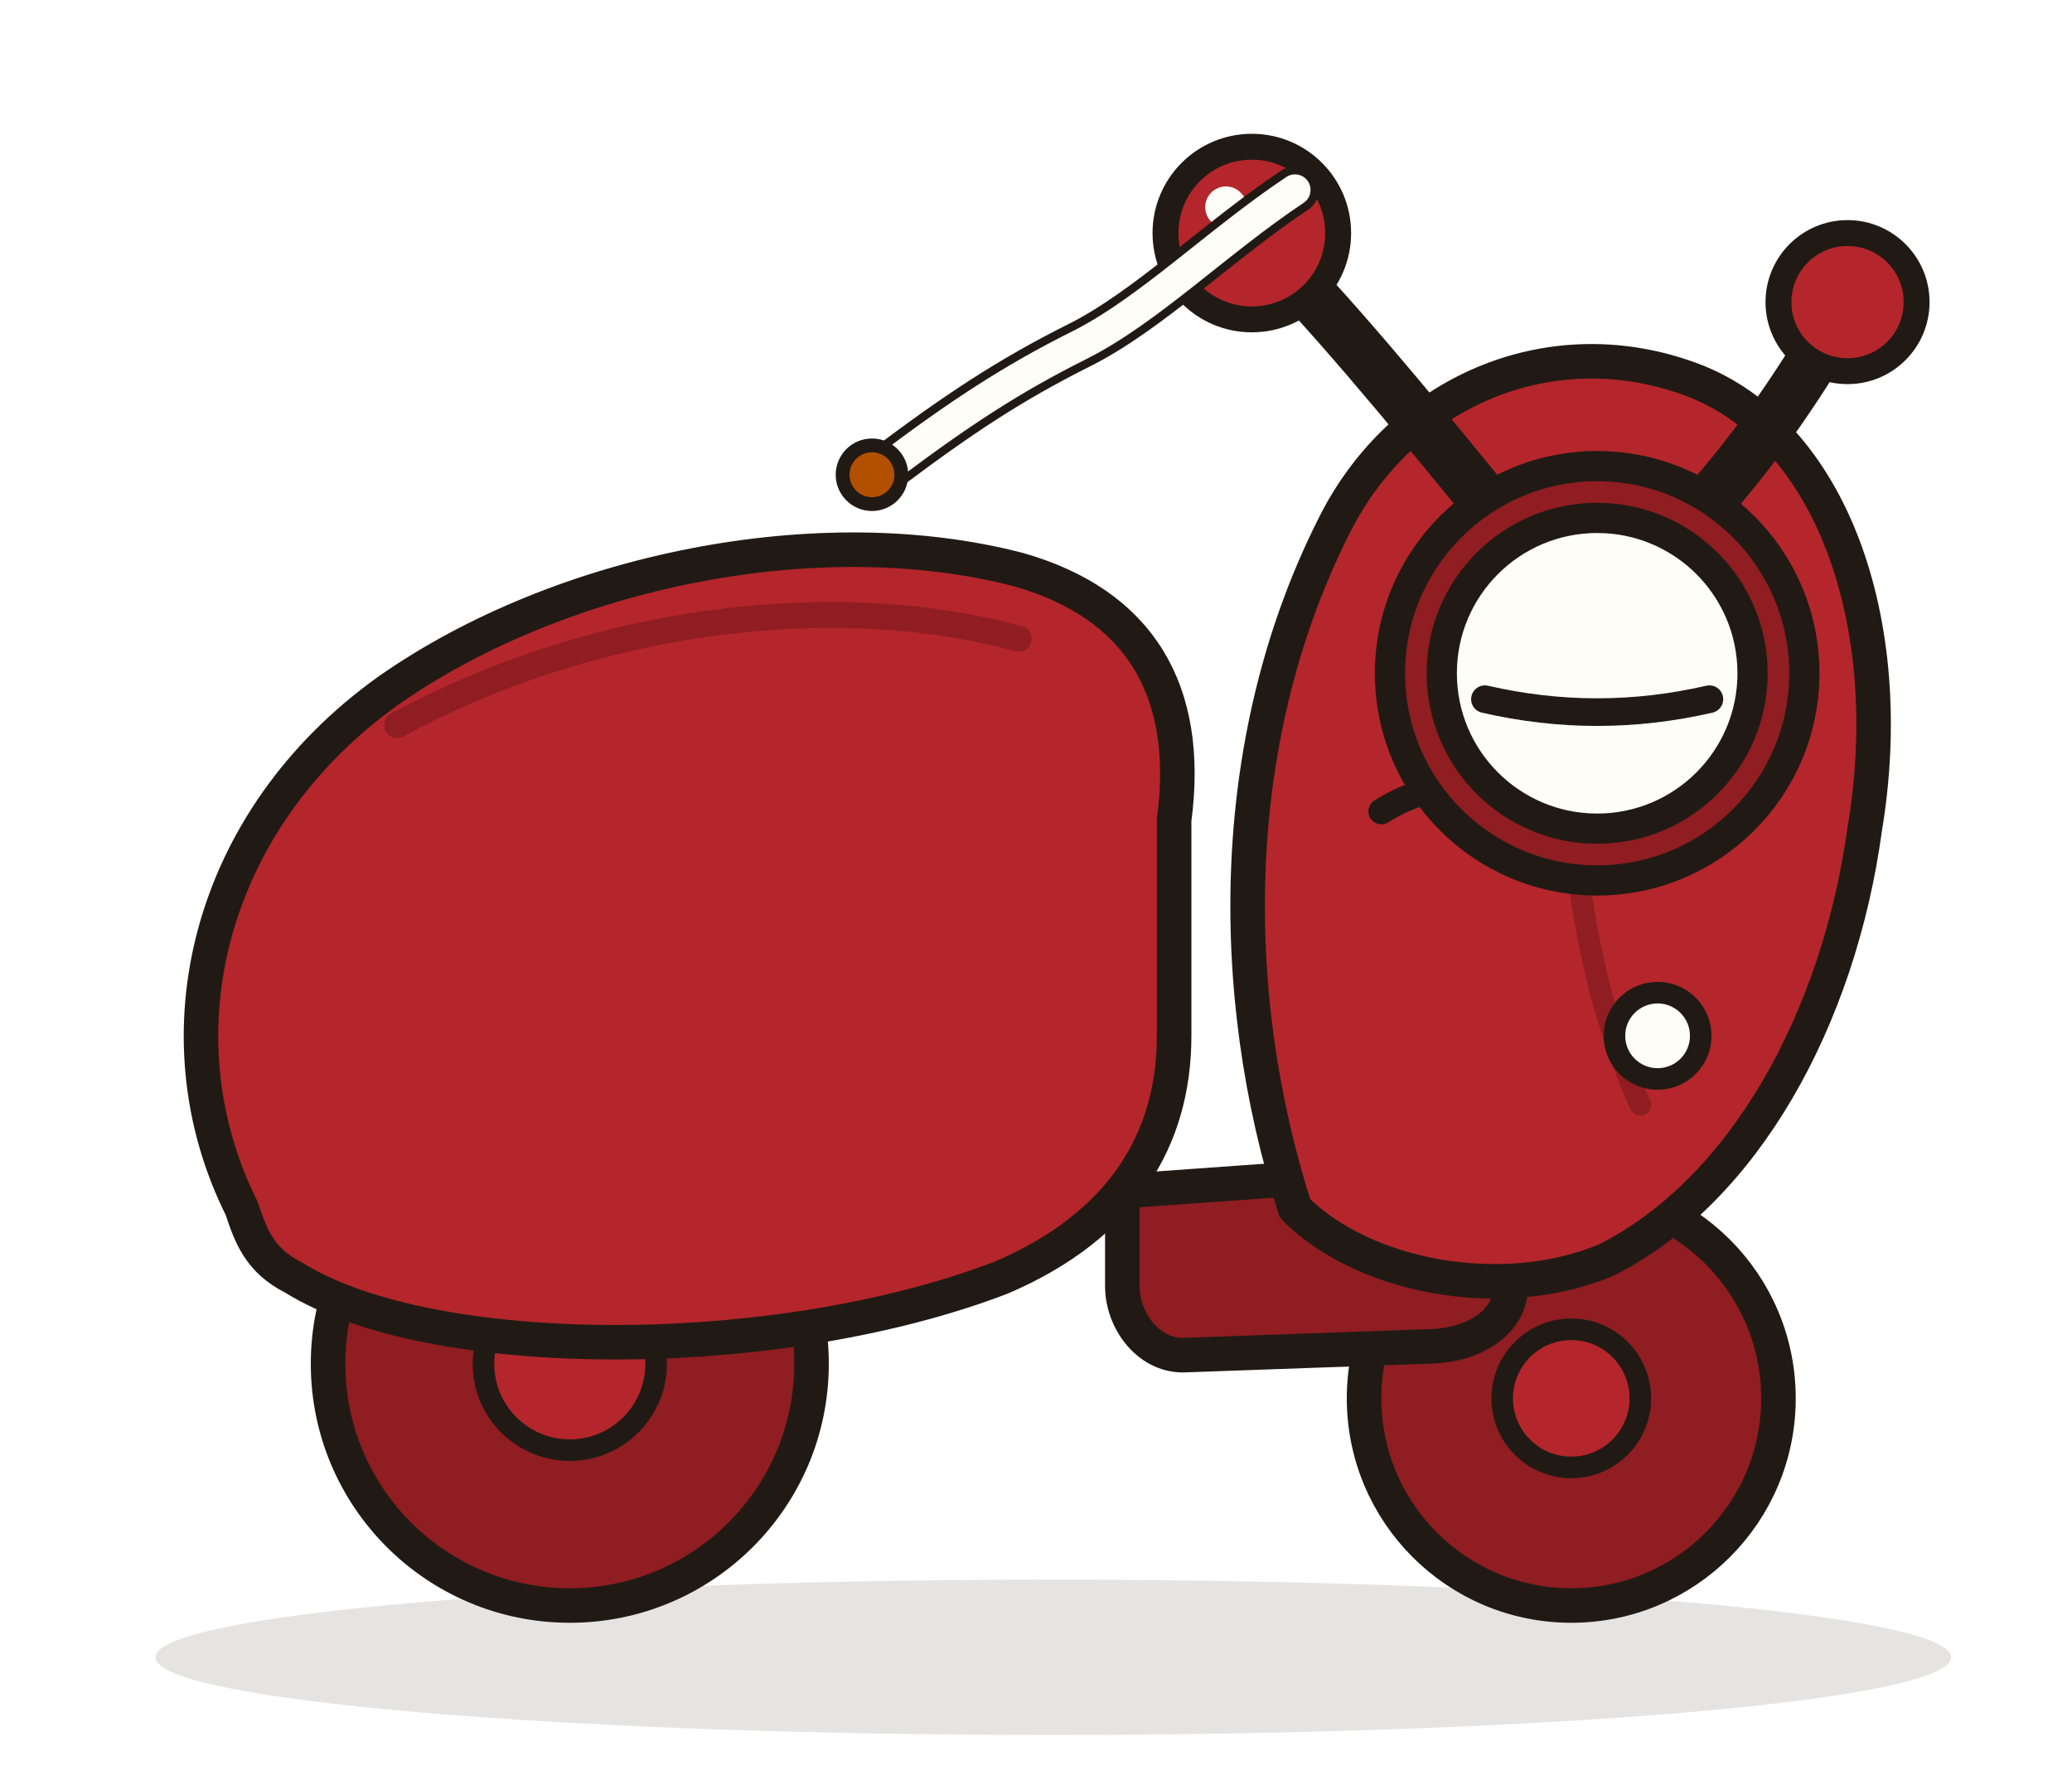
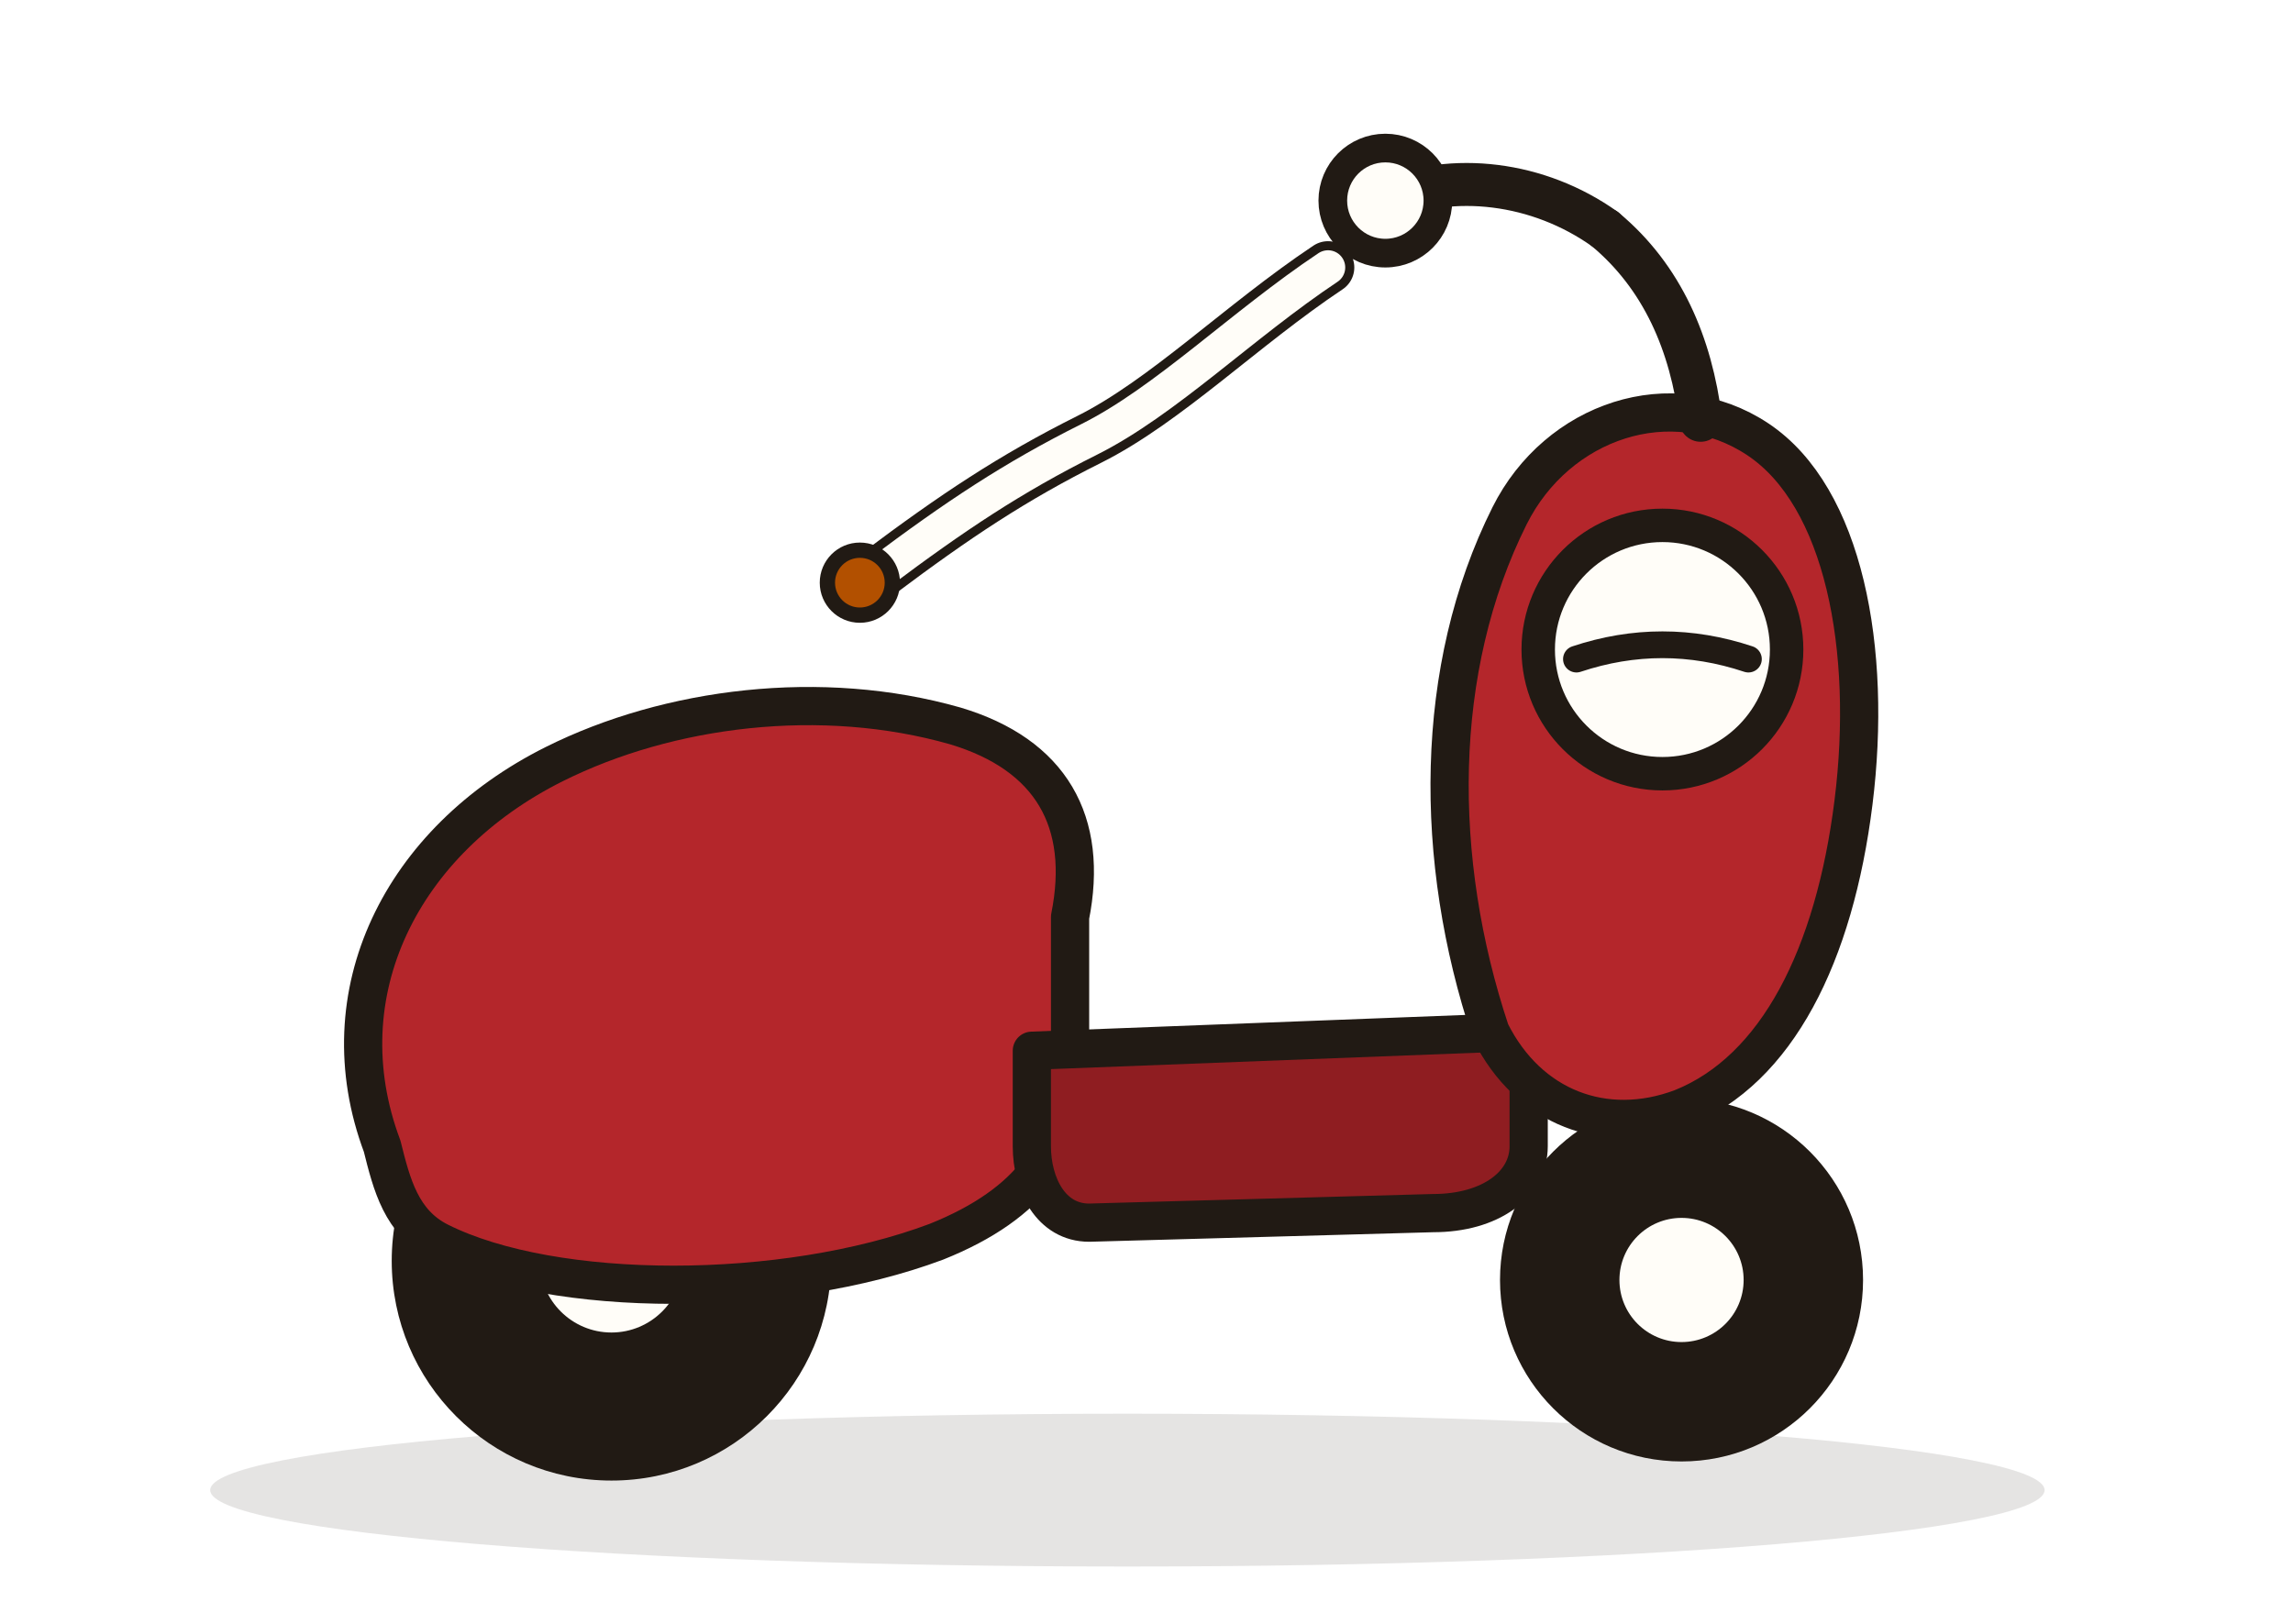
- <svg xmlns="http://www.w3.org/2000/svg" viewBox="0 0 240 205" role="img" aria-hidden="true">
-   <ellipse cx="122" cy="192" rx="104" ry="9" fill="#211a14" opacity="0.12" />
+ <svg xmlns="http://www.w3.org/2000/svg" viewBox="0 0 240 170" role="img" aria-hidden="true">
+   <ellipse cx="118" cy="156" rx="96" ry="8" fill="#211a14" opacity="0.12" />
  <g class="">
-     <circle cx="66" cy="158" r="28" fill="#8f1d21" stroke="#211a14" stroke-width="4" />
-     <circle cx="66" cy="158" r="10" fill="#b4262b" stroke="#211a14" stroke-width="2.5" />
-     <circle cx="182" cy="162" r="24" fill="#8f1d21" stroke="#211a14" stroke-width="4" />
-     <circle cx="182" cy="162" r="8" fill="#b4262b" stroke="#211a14" stroke-width="2.5" />
-     <path d="M28,140 C18,120 24,95 45,80 C65,66 95,60 118,66            C132,70 138,80 136,95 L136,120 C136,132 130,142 116,148            C90,158 50,158 34,148 C30,146 29,143 28,140 Z" fill="#b4262b" stroke="#211a14" stroke-width="4" stroke-linejoin="round" />
-     <path d="M46,84 C68,72 96,68 118,74" stroke="#8f1d21" stroke-width="3" fill="none" stroke-linecap="round" />
-     <path d="M130,138 L172,135 L175,149 C175,153 171,156 165,156 L137,157            C133,157 130,153 130,149 Z" fill="#8f1d21" stroke="#211a14" stroke-width="4" stroke-linejoin="round" />
-     <path d="M150,140 C142,115 142,85 155,60 C163,45 180,38 196,44            C212,50 220,72 216,96 C213,118 202,138 186,146            C174,151 158,148 150,140 Z" fill="#b4262b" stroke="#211a14" stroke-width="4" stroke-linejoin="round" />
-     <path d="M186,55 C180,76 180,106 190,128" stroke="#8f1d21" stroke-width="2.5" fill="none" stroke-linecap="round" />
-     <circle cx="192" cy="120" r="5" fill="#fffdf8" stroke="#211a14" stroke-width="2.5" />
-     <path d="M160,94 Q168,89 176,93" stroke="#211a14" stroke-width="3" fill="none" stroke-linecap="round" />
-     <path d="M172,58 C163,47 154,36 145,27" stroke="#211a14" stroke-width="6" fill="none" stroke-linecap="round" />
-     <circle cx="145" cy="27" r="10" fill="#b4262b" stroke="#211a14" stroke-width="3" />
-     <circle cx="142" cy="24" r="2.4" fill="#fffdf8" />
-     <path d="M198,58 C205,50 210,42 214,35" stroke="#211a14" stroke-width="6" fill="none" stroke-linecap="round" />
-     <circle cx="214" cy="35" r="8" fill="#b4262b" stroke="#211a14" stroke-width="3" />
-     <path d="M150,22 C141,28 133,36 125,40 C117,44 111,48 103,54" stroke="#211a14" stroke-width="5.5" fill="none" stroke-linecap="round" />
-     <path d="M150,22 C141,28 133,36 125,40 C117,44 111,48 103,54" stroke="#fffdf8" stroke-width="3.6" fill="none" stroke-linecap="round" />
-     <circle cx="101" cy="55" r="3.4" fill="#b25000" stroke="#211a14" stroke-width="1.6" />
-     <circle cx="185" cy="78" r="24" fill="#8f1d21" stroke="#211a14" stroke-width="3.5" />
-     <circle cx="185" cy="78" r="18" fill="#fffdf8" stroke="#211a14" stroke-width="3.5" />
-     <path d="M172,81 Q185,84 198,81" stroke="#211a14" stroke-width="3.2" fill="none" stroke-linecap="round" />
+     <circle cx="64" cy="132" r="23" fill="#211a14" />
+     <circle cx="64" cy="132" r="7.5" fill="#fffdf8" />
+     <circle cx="176" cy="134" r="19" fill="#211a14" />
+     <circle cx="176" cy="134" r="6.5" fill="#fffdf8" />
+     <path d="M40,120            C34,104 42,88 58,80            C70,74 86,72 100,76            C110,79 114,86 112,96            L112,112            C112,120 108,126 98,130            C82,136 58,136 46,130            C42,128 41,124 40,120 Z" fill="#b4262b" stroke="#211a14" stroke-width="4" stroke-linejoin="round" />
+     <path d="M108,110 L160,108 L160,120 C160,124 156,127 150,127 L114,128 C110,128 108,124 108,120 Z" fill="#8f1d21" stroke="#211a14" stroke-width="4" stroke-linejoin="round" />
+     <path d="M156,108            C150,90 150,70 158,54            C163,44 175,40 184,46            C193,52 196,68 194,84            C192,100 186,112 176,116            C168,119 160,116 156,108 Z" fill="#b4262b" stroke="#211a14" stroke-width="4" stroke-linejoin="round" />
+     <path d="M178,44 C177,36 174,29 168,24" stroke="#211a14" stroke-width="4.5" fill="none" stroke-linecap="round" />
+     <path d="M168,24 C161,19 152,18 145,21" stroke="#211a14" stroke-width="4.5" fill="none" stroke-linecap="round" />
+     <circle cx="145" cy="21" r="5.5" fill="#fffdf8" stroke="#211a14" stroke-width="3" />
+     <path d="M139,28 C130,34 122,42 114,46 C106,50 100,54 92,60" stroke="#211a14" stroke-width="5.5" fill="none" stroke-linecap="round" />
+     <path d="M139,28 C130,34 122,42 114,46 C106,50 100,54 92,60" stroke="#fffdf8" stroke-width="3.6" fill="none" stroke-linecap="round" />
+     <circle cx="90" cy="61" r="3.4" fill="#b25000" stroke="#211a14" stroke-width="1.6" />
+     <circle cx="174" cy="68" r="13" fill="#fffdf8" stroke="#211a14" stroke-width="3.5" />
+     <path d="M165,69 Q174,66 183,69" stroke="#211a14" stroke-width="2.8" fill="none" stroke-linecap="round" />
  </g>
</svg>
